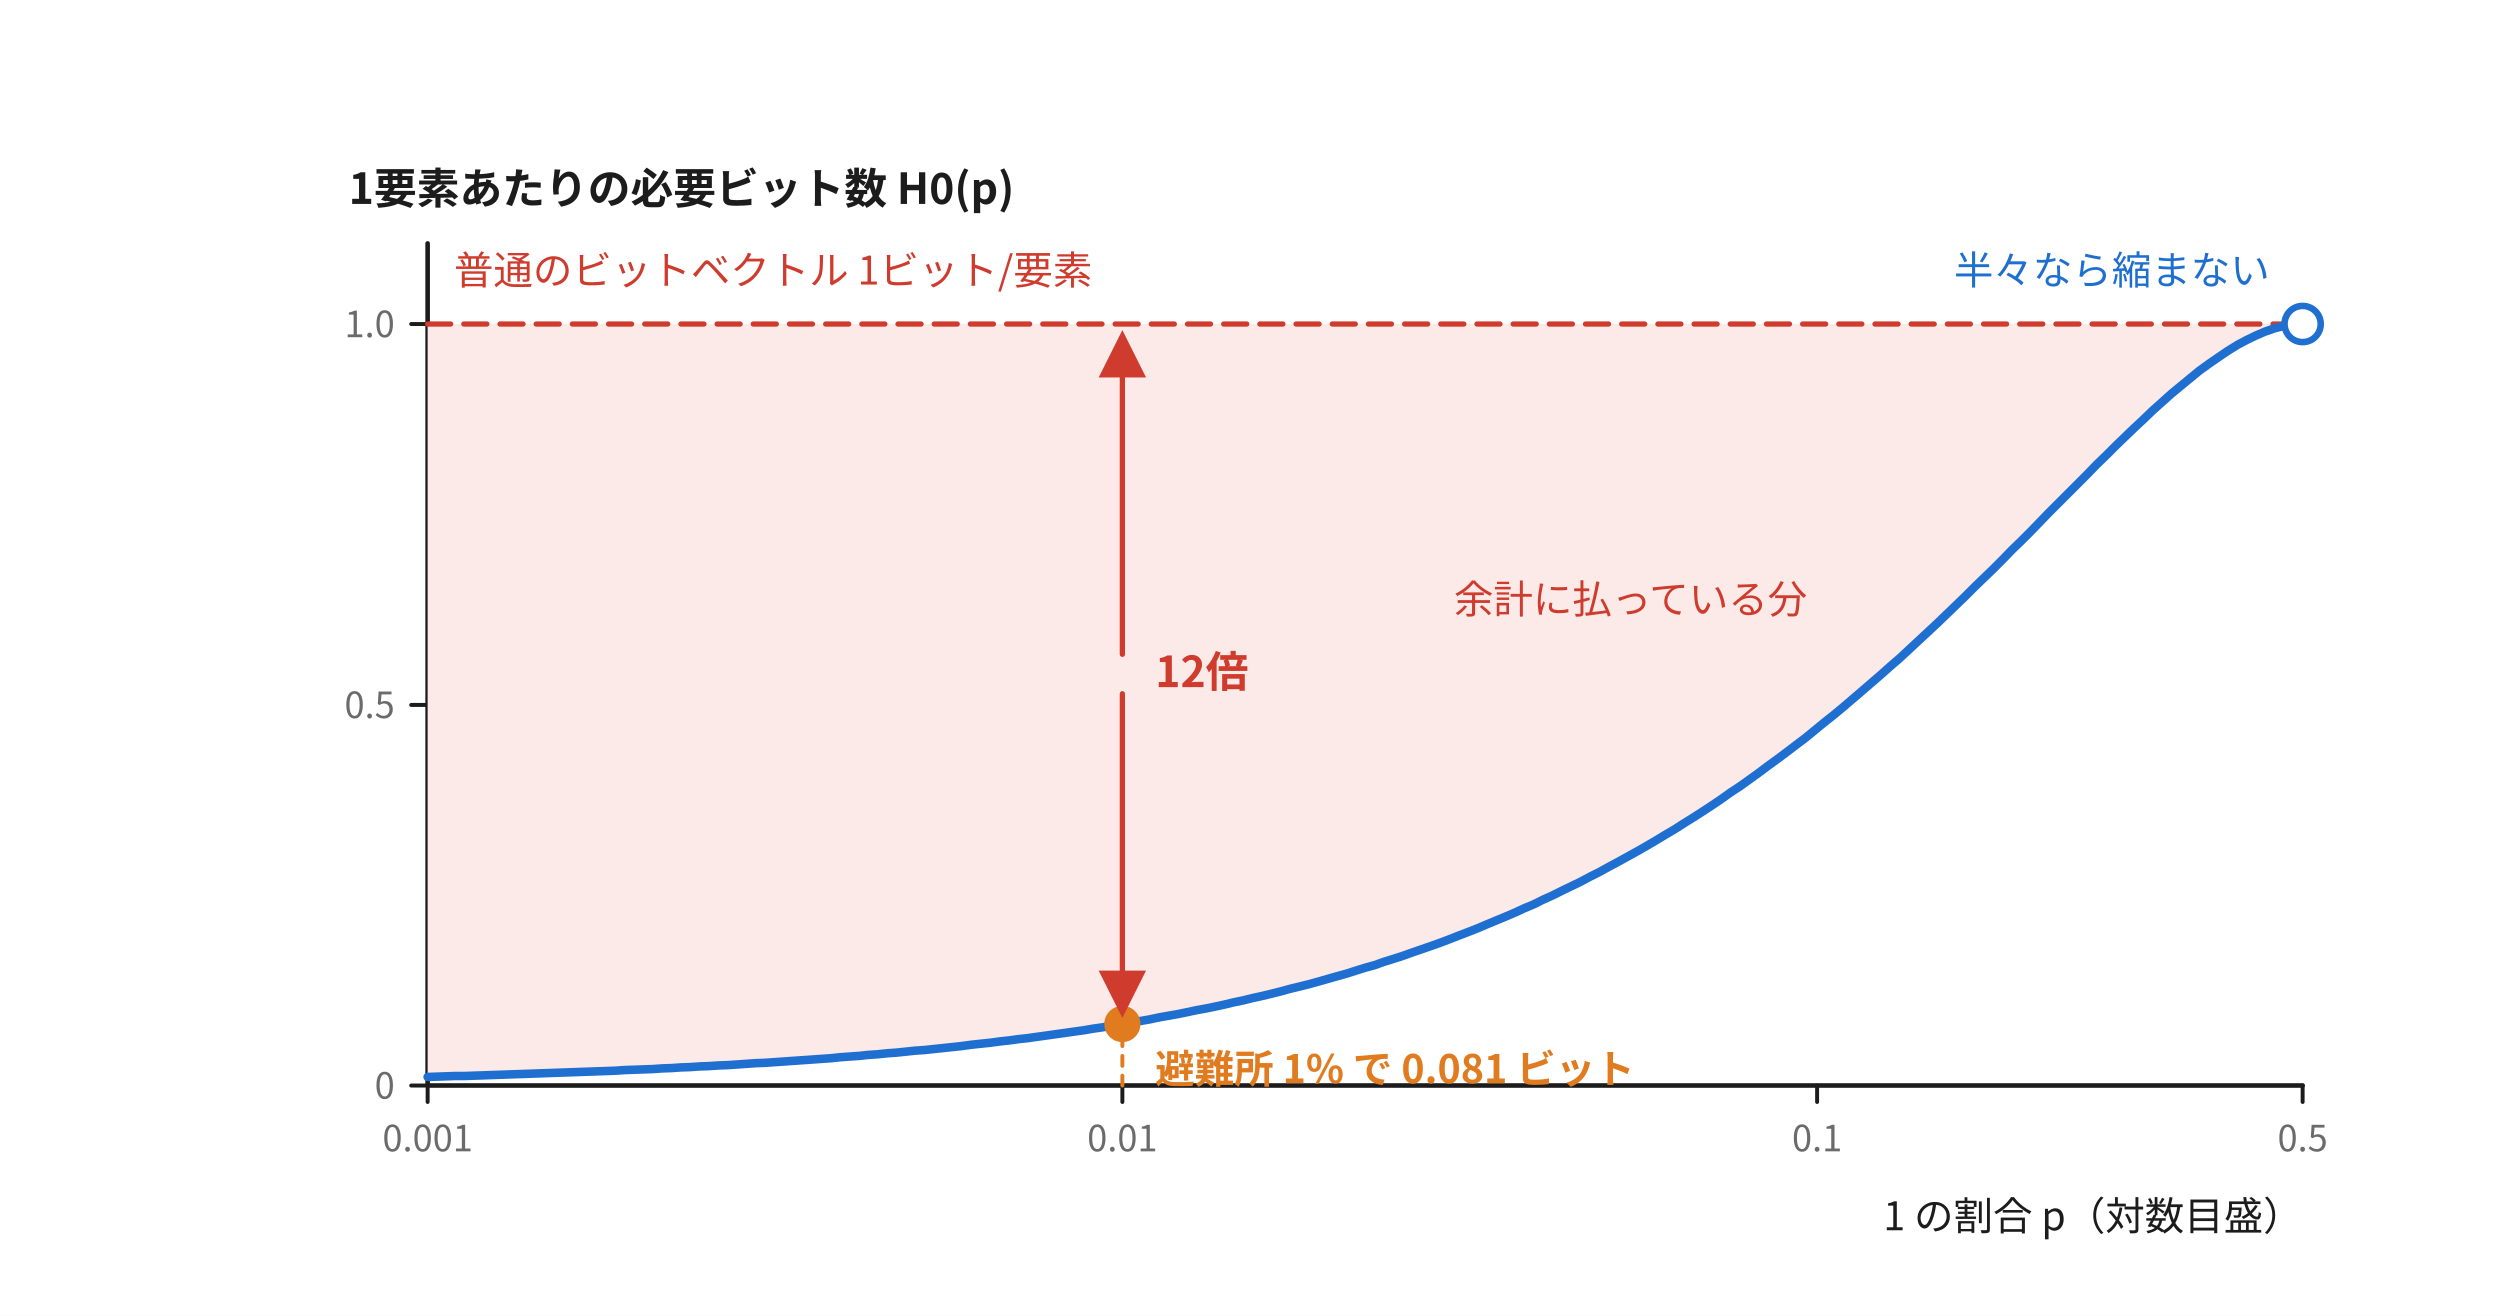
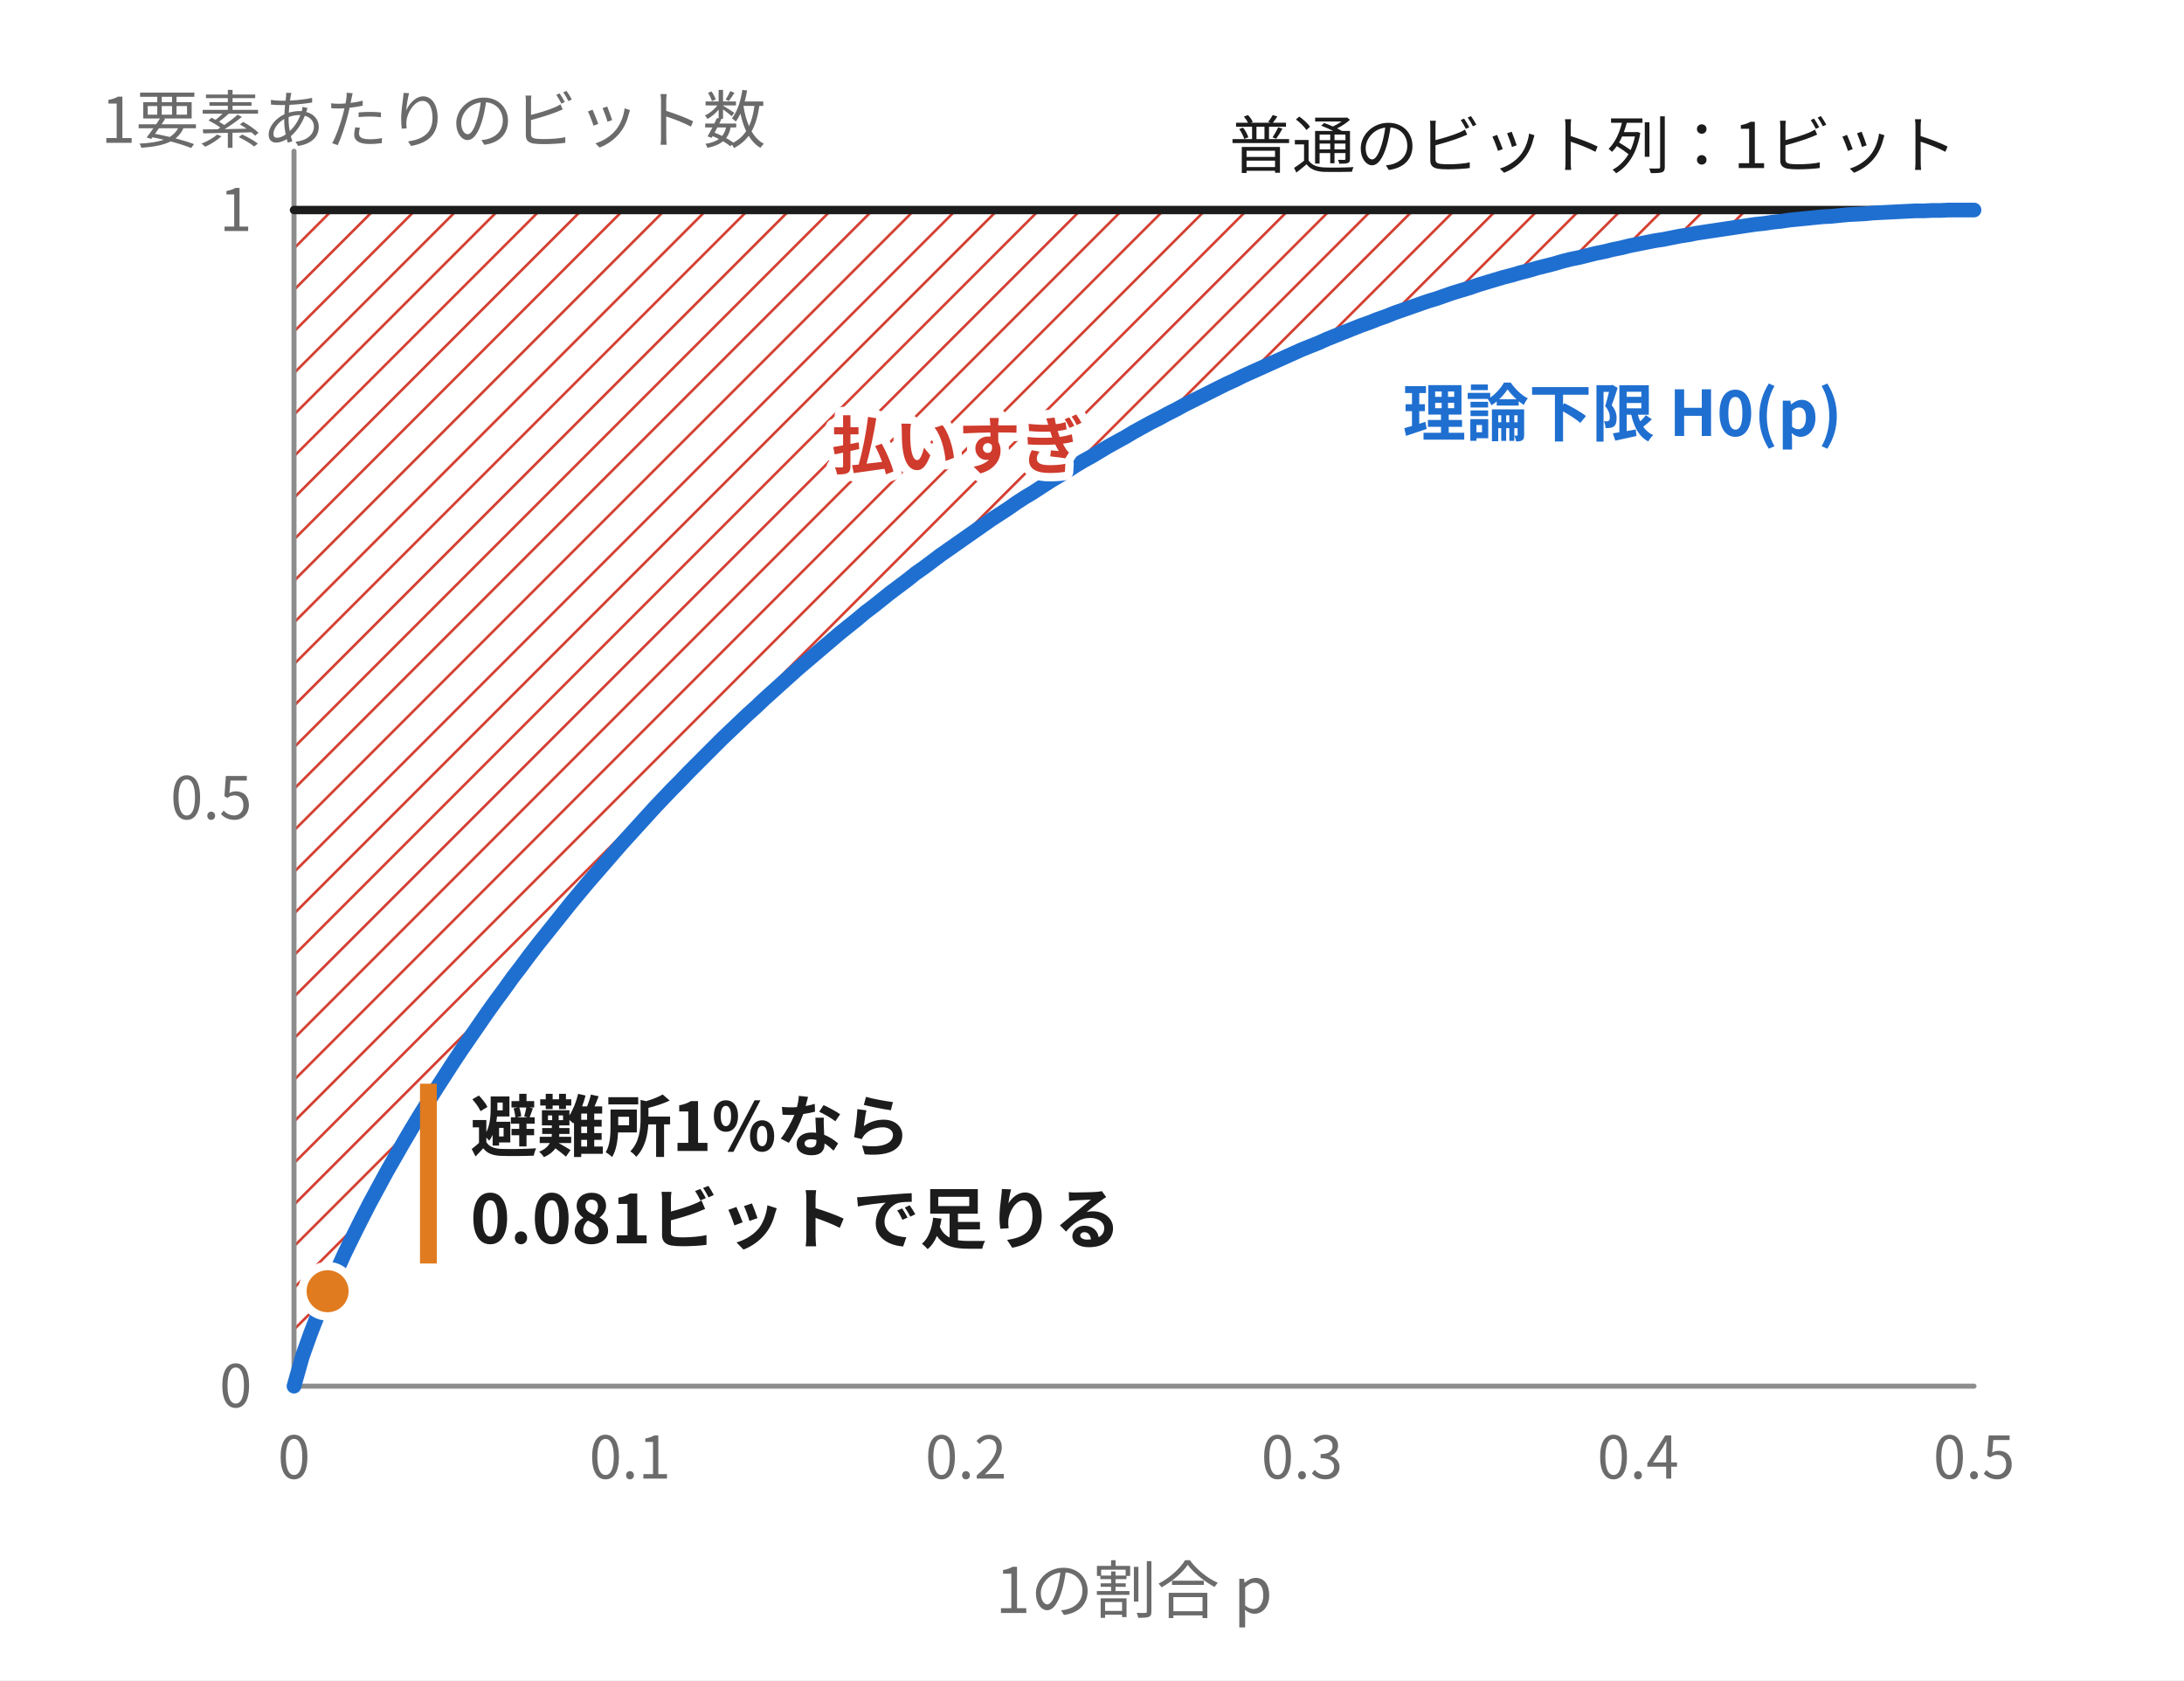
- <svg xmlns="http://www.w3.org/2000/svg" viewBox="0 0 760 400" role="img" aria-labelledby="title desc">
+ <svg xmlns="http://www.w3.org/2000/svg" viewBox="0 0 520 400" role="img" aria-labelledby="title">
  <defs>
-     <marker id="ahfcf3b2d9_0" viewBox="0 0 10 10" refX="8.5" refY="5" markerWidth="9.0" markerHeight="9.0" orient="auto">
-       <path d="M 0 0 L 10 5 L 0 10 z" fill="#cf3b2d" />
-     </marker>
+     <pattern id="hcf3b2d" width="7" height="7" patternUnits="userSpaceOnUse" patternTransform="rotate(45)">
+       <line x1="0" y1="0" x2="0" y2="7" stroke="#cf3b2d" stroke-width="1.2" />
+     </pattern>
  </defs>
-   <rect x="0" y="0" width="760" height="400" fill="#ffffff" />
-   <line x1="130" y1="330" x2="700" y2="330" stroke="#1c1c1c" stroke-width="1.4" stroke-linecap="round" opacity="1" />
-   <line x1="130" y1="330" x2="130" y2="74" stroke="#1c1c1c" stroke-width="1.4" stroke-linecap="round" opacity="1" />
-   <line x1="125" y1="330.0" x2="130" y2="330.0" stroke="#1c1c1c" stroke-width="1.2" stroke-linecap="round" opacity="1" />
-   <text x="120" y="334.0" font-family="Noto Sans CJK JP, Hiragino Sans, Noto Sans JP, Yu Gothic, sans-serif" font-size="11" fill="#6b6b6b" text-anchor="end" font-weight="400">0</text>
-   <line x1="125" y1="214.3" x2="130" y2="214.3" stroke="#1c1c1c" stroke-width="1.2" stroke-linecap="round" opacity="1" />
-   <text x="120" y="218.3" font-family="Noto Sans CJK JP, Hiragino Sans, Noto Sans JP, Yu Gothic, sans-serif" font-size="11" fill="#6b6b6b" text-anchor="end" font-weight="400">0.5</text>
-   <line x1="125" y1="98.5" x2="130" y2="98.5" stroke="#1c1c1c" stroke-width="1.2" stroke-linecap="round" opacity="1" />
-   <text x="120" y="102.5" font-family="Noto Sans CJK JP, Hiragino Sans, Noto Sans JP, Yu Gothic, sans-serif" font-size="11" fill="#6b6b6b" text-anchor="end" font-weight="400">1.0</text>
-   <line x1="130.0" y1="330" x2="130.0" y2="335" stroke="#1c1c1c" stroke-width="1.2" stroke-linecap="round" opacity="1" />
-   <text x="130.0" y="350" font-family="Noto Sans CJK JP, Hiragino Sans, Noto Sans JP, Yu Gothic, sans-serif" font-size="11" fill="#6b6b6b" text-anchor="middle" font-weight="400">0.001</text>
-   <line x1="341.2" y1="330" x2="341.2" y2="335" stroke="#1c1c1c" stroke-width="1.2" stroke-linecap="round" opacity="1" />
-   <text x="341.2" y="350" font-family="Noto Sans CJK JP, Hiragino Sans, Noto Sans JP, Yu Gothic, sans-serif" font-size="11" fill="#6b6b6b" text-anchor="middle" font-weight="400">0.01</text>
-   <line x1="552.4" y1="330" x2="552.4" y2="335" stroke="#1c1c1c" stroke-width="1.2" stroke-linecap="round" opacity="1" />
-   <text x="552.4" y="350" font-family="Noto Sans CJK JP, Hiragino Sans, Noto Sans JP, Yu Gothic, sans-serif" font-size="11" fill="#6b6b6b" text-anchor="middle" font-weight="400">0.1</text>
-   <line x1="700.0" y1="330" x2="700.0" y2="335" stroke="#1c1c1c" stroke-width="1.2" stroke-linecap="round" opacity="1" />
-   <text x="700.0" y="350" font-family="Noto Sans CJK JP, Hiragino Sans, Noto Sans JP, Yu Gothic, sans-serif" font-size="11" fill="#6b6b6b" text-anchor="middle" font-weight="400">0.5</text>
-   <path d="M 130.0 327.4 L 132.8 327.3 L 135.7 327.2 L 138.6 327.1 L 141.4 327.1 L 144.2 327.0 L 147.1 326.9 L 149.9 326.8 L 152.8 326.7 L 155.6 326.6 L 158.5 326.5 L 161.4 326.4 L 164.2 326.3 L 167.1 326.2 L 169.9 326.1 L 172.8 326.0 L 175.6 325.9 L 178.4 325.8 L 181.3 325.7 L 184.1 325.6 L 187.0 325.5 L 189.9 325.3 L 192.7 325.2 L 195.6 325.1 L 198.4 325.0 L 201.2 324.8 L 204.1 324.7 L 206.9 324.5 L 209.8 324.4 L 212.6 324.2 L 215.5 324.1 L 218.4 323.9 L 221.2 323.8 L 224.1 323.6 L 226.9 323.4 L 229.8 323.2 L 232.6 323.1 L 235.4 322.9 L 238.3 322.7 L 241.1 322.5 L 244.0 322.3 L 246.9 322.1 L 249.7 321.9 L 252.6 321.7 L 255.4 321.4 L 258.2 321.2 L 261.1 321.0 L 263.9 320.7 L 266.8 320.5 L 269.7 320.2 L 272.5 320.0 L 275.4 319.7 L 278.2 319.4 L 281.1 319.2 L 283.9 318.9 L 286.8 318.6 L 289.6 318.3 L 292.4 318.0 L 295.3 317.6 L 298.1 317.3 L 301.0 317.0 L 303.9 316.6 L 306.7 316.3 L 309.6 315.9 L 312.4 315.6 L 315.2 315.2 L 318.1 314.8 L 320.9 314.4 L 323.8 314.0 L 326.6 313.6 L 329.5 313.2 L 332.4 312.7 L 335.2 312.3 L 338.1 311.8 L 340.9 311.3 L 343.8 310.9 L 346.6 310.4 L 349.5 309.9 L 352.3 309.3 L 355.1 308.8 L 358.0 308.3 L 360.9 307.7 L 363.7 307.1 L 366.5 306.6 L 369.4 306.0 L 372.2 305.4 L 375.1 304.7 L 378.0 304.1 L 380.8 303.4 L 383.6 302.8 L 386.5 302.1 L 389.3 301.4 L 392.2 300.6 L 395.1 299.9 L 397.9 299.2 L 400.8 298.4 L 403.6 297.6 L 406.4 296.8 L 409.3 296.0 L 412.1 295.1 L 415.0 294.2 L 417.9 293.4 L 420.7 292.4 L 423.6 291.5 L 426.4 290.6 L 429.2 289.6 L 432.1 288.6 L 435.0 287.6 L 437.8 286.6 L 440.7 285.5 L 443.5 284.4 L 446.4 283.3 L 449.2 282.2 L 452.0 281.0 L 454.9 279.8 L 457.8 278.6 L 460.6 277.4 L 463.4 276.1 L 466.3 274.9 L 469.1 273.5 L 472.0 272.2 L 474.8 270.8 L 477.7 269.4 L 480.6 268.0 L 483.4 266.5 L 486.2 265.1 L 489.1 263.5 L 491.9 262.0 L 494.8 260.4 L 497.7 258.8 L 500.5 257.2 L 503.4 255.5 L 506.2 253.8 L 509.1 252.1 L 511.9 250.3 L 514.8 248.5 L 517.6 246.7 L 520.5 244.8 L 523.3 242.9 L 526.1 240.9 L 529.0 239.0 L 531.8 237.0 L 534.7 234.9 L 537.5 232.8 L 540.4 230.7 L 543.2 228.6 L 546.1 226.4 L 549.0 224.2 L 551.8 221.9 L 554.6 219.6 L 557.5 217.3 L 560.4 214.9 L 563.2 212.5 L 566.0 210.1 L 568.9 207.6 L 571.8 205.1 L 574.6 202.6 L 577.5 200.1 L 580.3 197.5 L 583.2 194.8 L 586.0 192.2 L 588.9 189.5 L 591.7 186.8 L 594.5 184.1 L 597.4 181.3 L 600.2 178.5 L 603.1 175.7 L 606.0 172.9 L 608.8 170.1 L 611.6 167.2 L 614.5 164.4 L 617.4 161.5 L 620.2 158.6 L 623.0 155.7 L 625.9 152.8 L 628.8 149.9 L 631.6 147.1 L 634.5 144.2 L 637.3 141.3 L 640.2 138.5 L 643.0 135.7 L 645.9 132.9 L 648.7 130.2 L 651.6 127.5 L 654.4 124.8 L 657.2 122.3 L 660.1 119.7 L 663.0 117.3 L 665.8 115.0 L 668.6 112.7 L 671.5 110.6 L 674.4 108.6 L 677.2 106.7 L 680.1 104.9 L 682.9 103.4 L 685.8 102.0 L 688.6 100.8 L 691.5 99.8 L 694.3 99.1 L 697.1 98.7 L 700.0 98.5 L 700.0 98.5 L 130.0 98.5 Z" fill="#fbeae8" stroke="none" stroke-width="0" stroke-linecap="round" stroke-linejoin="round" opacity="1" />
-   <line x1="130" y1="98.5" x2="700" y2="98.5" stroke="#cf3b2d" stroke-width="1.6" stroke-linecap="round" opacity="1" stroke-dasharray="7 4" />
-   <path d="M 130.0 327.4 L 132.8 327.3 L 135.7 327.2 L 138.6 327.1 L 141.4 327.1 L 144.2 327.0 L 147.1 326.9 L 149.9 326.8 L 152.8 326.7 L 155.6 326.6 L 158.5 326.5 L 161.4 326.4 L 164.2 326.3 L 167.1 326.2 L 169.9 326.1 L 172.8 326.0 L 175.6 325.9 L 178.4 325.8 L 181.3 325.7 L 184.1 325.6 L 187.0 325.5 L 189.9 325.3 L 192.7 325.2 L 195.6 325.1 L 198.4 325.0 L 201.2 324.8 L 204.1 324.7 L 206.9 324.5 L 209.8 324.4 L 212.6 324.2 L 215.5 324.1 L 218.4 323.9 L 221.2 323.8 L 224.1 323.6 L 226.9 323.4 L 229.8 323.2 L 232.6 323.1 L 235.4 322.9 L 238.3 322.7 L 241.1 322.5 L 244.0 322.3 L 246.9 322.1 L 249.7 321.9 L 252.6 321.7 L 255.4 321.4 L 258.2 321.2 L 261.1 321.0 L 263.9 320.7 L 266.8 320.5 L 269.7 320.2 L 272.5 320.0 L 275.4 319.7 L 278.2 319.4 L 281.1 319.2 L 283.9 318.9 L 286.8 318.6 L 289.6 318.3 L 292.4 318.0 L 295.3 317.6 L 298.1 317.3 L 301.0 317.0 L 303.9 316.6 L 306.7 316.3 L 309.6 315.9 L 312.4 315.6 L 315.2 315.2 L 318.1 314.8 L 320.9 314.4 L 323.8 314.0 L 326.6 313.6 L 329.5 313.2 L 332.4 312.7 L 335.2 312.3 L 338.1 311.8 L 340.9 311.3 L 343.8 310.9 L 346.6 310.4 L 349.5 309.9 L 352.3 309.3 L 355.1 308.8 L 358.0 308.3 L 360.9 307.7 L 363.7 307.1 L 366.5 306.6 L 369.4 306.0 L 372.2 305.4 L 375.1 304.7 L 378.0 304.1 L 380.8 303.4 L 383.6 302.8 L 386.5 302.1 L 389.3 301.4 L 392.2 300.6 L 395.1 299.9 L 397.9 299.2 L 400.8 298.4 L 403.6 297.6 L 406.4 296.8 L 409.3 296.0 L 412.1 295.1 L 415.0 294.2 L 417.9 293.4 L 420.7 292.4 L 423.6 291.5 L 426.4 290.6 L 429.2 289.6 L 432.1 288.6 L 435.0 287.6 L 437.8 286.6 L 440.7 285.5 L 443.5 284.4 L 446.4 283.3 L 449.2 282.2 L 452.0 281.0 L 454.9 279.8 L 457.8 278.6 L 460.6 277.4 L 463.4 276.1 L 466.3 274.9 L 469.1 273.5 L 472.0 272.2 L 474.8 270.8 L 477.7 269.4 L 480.6 268.0 L 483.4 266.5 L 486.2 265.1 L 489.1 263.5 L 491.9 262.0 L 494.8 260.4 L 497.7 258.8 L 500.5 257.2 L 503.4 255.5 L 506.2 253.8 L 509.1 252.1 L 511.9 250.3 L 514.8 248.5 L 517.6 246.7 L 520.5 244.8 L 523.3 242.9 L 526.1 240.9 L 529.0 239.0 L 531.8 237.0 L 534.7 234.9 L 537.5 232.8 L 540.4 230.7 L 543.2 228.6 L 546.1 226.4 L 549.0 224.2 L 551.8 221.9 L 554.6 219.6 L 557.5 217.3 L 560.4 214.9 L 563.2 212.5 L 566.0 210.1 L 568.9 207.6 L 571.8 205.1 L 574.6 202.6 L 577.5 200.1 L 580.3 197.5 L 583.2 194.8 L 586.0 192.2 L 588.9 189.5 L 591.7 186.8 L 594.5 184.1 L 597.4 181.3 L 600.2 178.5 L 603.1 175.7 L 606.0 172.9 L 608.8 170.1 L 611.6 167.2 L 614.5 164.4 L 617.4 161.5 L 620.2 158.6 L 623.0 155.7 L 625.9 152.8 L 628.8 149.9 L 631.6 147.1 L 634.5 144.2 L 637.3 141.3 L 640.2 138.5 L 643.0 135.7 L 645.9 132.9 L 648.7 130.2 L 651.6 127.5 L 654.4 124.8 L 657.2 122.3 L 660.1 119.7 L 663.0 117.3 L 665.8 115.0 L 668.6 112.7 L 671.5 110.6 L 674.4 108.6 L 677.2 106.7 L 680.1 104.9 L 682.9 103.4 L 685.8 102.0 L 688.6 100.8 L 691.5 99.8 L 694.3 99.1 L 697.1 98.7 L 700.0 98.5" fill="none" stroke="#1f6fd0" stroke-width="2.6" stroke-linecap="round" stroke-linejoin="round" opacity="1" />
-   <line x1="341.2" y1="330" x2="341.2" y2="311.3" stroke="#e07b1f" stroke-width="1.2" stroke-linecap="round" opacity="1" stroke-dasharray="3 3" />
-   <circle cx="341.2" cy="311.3" r="5.5" fill="#e07b1f" stroke="#e07b1f" stroke-width="0" opacity="1" />
-   <line x1="341.2" y1="198.9" x2="341.2" y2="102.5" stroke="#cf3b2d" stroke-width="1.6" stroke-linecap="round" marker-end="url(#ahfcf3b2d9_0)" />
-   <line x1="341.2" y1="210.9" x2="341.2" y2="307.3" stroke="#cf3b2d" stroke-width="1.6" stroke-linecap="round" marker-end="url(#ahfcf3b2d9_0)" />
-   <text x="351.2" y="208.9" font-family="Noto Sans CJK JP, Hiragino Sans, Noto Sans JP, Yu Gothic, sans-serif" font-size="13" fill="#cf3b2d" text-anchor="start" font-weight="700">12倍</text>
-   <text x="351.2" y="329.3" font-family="Noto Sans CJK JP, Hiragino Sans, Noto Sans JP, Yu Gothic, sans-serif" font-size="12" fill="#e07b1f" text-anchor="start" font-weight="700">避難所 1% で 0.081 ビット</text>
-   <circle cx="700.0" cy="98.5" r="5.5" fill="#ffffff" stroke="#1f6fd0" stroke-width="2" opacity="1" />
-   <text x="690.0" y="86.5" font-family="Noto Sans CJK JP, Hiragino Sans, Noto Sans JP, Yu Gothic, sans-serif" font-size="12" fill="#1f6fd0" text-anchor="end" font-weight="400">半々なら縮まない</text>
-   <text x="138" y="86.5" font-family="Noto Sans CJK JP, Hiragino Sans, Noto Sans JP, Yu Gothic, sans-serif" font-size="12" fill="#cf3b2d" text-anchor="start" font-weight="400">普通のビットベクトル 1ビット/要素</text>
-   <text x="442.0" y="186.5" font-family="Noto Sans CJK JP, Hiragino Sans, Noto Sans JP, Yu Gothic, sans-serif" font-size="12" fill="#cf3b2d" text-anchor="start" font-weight="400">余計に払っている分</text>
-   <text x="106" y="62" font-family="Noto Sans CJK JP, Hiragino Sans, Noto Sans JP, Yu Gothic, sans-serif" font-size="13" fill="#1c1c1c" text-anchor="start" font-weight="700">1要素あたりの必要ビット数 H0(p)</text>
-   <text x="700" y="374" font-family="Noto Sans CJK JP, Hiragino Sans, Noto Sans JP, Yu Gothic, sans-serif" font-size="12" fill="#1c1c1c" text-anchor="end" font-weight="400">1 の割合 p（対数目盛）</text>
+   <rect x="0" y="0" width="520" height="400" fill="#ffffff" />
+   <path d="M 70 330 L 72 322.9 L 74 317.3 L 76 312.2 L 78 307.4 L 80 302.9 L 82 298.5 L 84 294.4 L 86 290.4 L 88 286.5 L 90 282.8 L 92 279.1 L 94 275.6 L 96 272.1 L 98 268.7 L 100 265.4 L 102 262.2 L 104 259 L 106 255.9 L 108 252.8 L 110 249.8 L 112 246.9 L 114 244 L 116 241.1 L 118 238.3 L 120 235.6 L 122 232.8 L 124 230.2 L 126 227.5 L 128 224.9 L 130 222.4 L 132 219.9 L 134 217.4 L 136 214.9 L 138 212.5 L 140 210.1 L 142 207.8 L 144 205.5 L 146 203.2 L 148 200.9 L 150 198.7 L 152 196.5 L 154 194.3 L 156 192.1 L 158 190 L 160 187.9 L 162 185.9 L 164 183.8 L 166 181.8 L 168 179.8 L 170 177.8 L 172 175.8 L 174 173.9 L 176 172 L 178 170.1 L 180 168.3 L 182 166.4 L 184 164.6 L 186 162.8 L 188 161 L 190 159.2 L 192 157.5 L 194 155.8 L 196 154.1 L 198 152.4 L 200 150.7 L 202 149.1 L 204 147.5 L 206 145.8 L 208 144.3 L 210 142.7 L 212 141.1 L 214 139.6 L 216 138.1 L 218 136.5 L 220 135.1 L 222 133.6 L 224 132.1 L 226 130.7 L 228 129.3 L 230 127.9 L 232 126.5 L 234 125.1 L 236 123.7 L 238 122.4 L 240 121.1 L 242 119.7 L 244 118.4 L 246 117.2 L 248 115.9 L 250 114.6 L 252 113.4 L 254 112.2 L 256 110.9 L 258 109.7 L 260 108.6 L 262 107.4 L 264 106.2 L 266 105.1 L 268 104 L 270 102.8 L 272 101.7 L 274 100.6 L 276 99.6 L 278 98.5 L 280 97.5 L 282 96.4 L 284 95.4 L 286 94.4 L 288 93.4 L 290 92.4 L 292 91.4 L 294 90.5 L 296 89.5 L 298 88.6 L 300 87.7 L 302 86.8 L 304 85.9 L 306 85 L 308 84.1 L 310 83.2 L 312 82.4 L 314 81.6 L 316 80.7 L 318 79.9 L 320 79.1 L 322 78.3 L 324 77.5 L 326 76.8 L 328 76 L 330 75.3 L 332 74.5 L 334 73.8 L 336 73.1 L 338 72.4 L 340 71.7 L 342 71.1 L 344 70.4 L 346 69.7 L 348 69.1 L 350 68.5 L 352 67.8 L 354 67.2 L 356 66.6 L 358 66 L 360 65.5 L 362 64.9 L 364 64.4 L 366 63.8 L 368 63.3 L 370 62.8 L 372 62.2 L 374 61.7 L 376 61.3 L 378 60.8 L 380 60.3 L 382 59.9 L 384 59.4 L 386 59 L 388 58.5 L 390 58.1 L 392 57.7 L 394 57.3 L 396 57 L 398 56.6 L 400 56.2 L 402 55.9 L 404 55.5 L 406 55.2 L 408 54.9 L 410 54.6 L 412 54.3 L 414 54 L 416 53.7 L 418 53.4 L 420 53.2 L 422 52.9 L 424 52.7 L 426 52.4 L 428 52.2 L 430 52 L 432 51.8 L 434 51.6 L 436 51.5 L 438 51.3 L 440 51.1 L 442 51 L 444 50.9 L 446 50.7 L 448 50.6 L 450 50.5 L 452 50.4 L 454 50.3 L 456 50.2 L 458 50.2 L 460 50.1 L 462 50.1 L 464 50 L 466 50 L 468 50 L 470 50 L 470 50 L 70 50 Z" fill="url(#hcf3b2d)" stroke="none" stroke-width="1.6" stroke-linejoin="round" stroke-linecap="round" />
+   <line x1="70" y1="330" x2="470" y2="330" stroke="#8d8d8d" stroke-width="1.2" stroke-linecap="round" />
+   <line x1="70" y1="330" x2="70" y2="36" stroke="#8d8d8d" stroke-width="1.2" stroke-linecap="round" />
+   <text x="70" y="352" font-family="Noto Sans CJK JP, Hiragino Sans, Yu Gothic, sans-serif" font-size="14" text-anchor="middle" fill="#6b6b6b">0</text>
+   <text x="150" y="352" font-family="Noto Sans CJK JP, Hiragino Sans, Yu Gothic, sans-serif" font-size="14" text-anchor="middle" fill="#6b6b6b">0.1</text>
+   <text x="230" y="352" font-family="Noto Sans CJK JP, Hiragino Sans, Yu Gothic, sans-serif" font-size="14" text-anchor="middle" fill="#6b6b6b">0.2</text>
+   <text x="310" y="352" font-family="Noto Sans CJK JP, Hiragino Sans, Yu Gothic, sans-serif" font-size="14" text-anchor="middle" fill="#6b6b6b">0.3</text>
+   <text x="390" y="352" font-family="Noto Sans CJK JP, Hiragino Sans, Yu Gothic, sans-serif" font-size="14" text-anchor="middle" fill="#6b6b6b">0.4</text>
+   <text x="470" y="352" font-family="Noto Sans CJK JP, Hiragino Sans, Yu Gothic, sans-serif" font-size="14" text-anchor="middle" fill="#6b6b6b">0.5</text>
+   <text x="60" y="335" font-family="Noto Sans CJK JP, Hiragino Sans, Yu Gothic, sans-serif" font-size="14" text-anchor="end" fill="#6b6b6b">0</text>
+   <text x="60" y="195" font-family="Noto Sans CJK JP, Hiragino Sans, Yu Gothic, sans-serif" font-size="14" text-anchor="end" fill="#6b6b6b">0.5</text>
+   <text x="60" y="55" font-family="Noto Sans CJK JP, Hiragino Sans, Yu Gothic, sans-serif" font-size="14" text-anchor="end" fill="#6b6b6b">1</text>
+   <text x="270" y="384" font-family="Noto Sans CJK JP, Hiragino Sans, Yu Gothic, sans-serif" font-size="15" text-anchor="middle" fill="#6b6b6b">1の割合 p</text>
+   <text x="24" y="34" font-family="Noto Sans CJK JP, Hiragino Sans, Yu Gothic, sans-serif" font-size="15" text-anchor="start" fill="#6b6b6b">1要素あたりのビット数</text>
+   <line x1="70" y1="50" x2="470" y2="50" stroke="#1c1c1c" stroke-width="2" stroke-linecap="round" />
+   <text x="466" y="40" font-family="Noto Sans CJK JP, Hiragino Sans, Yu Gothic, sans-serif" font-size="15" text-anchor="end" fill="#1c1c1c">普通のビット列：1ビット</text>
+   <path d="M 70 330 L 72 322.9 L 74 317.3 L 76 312.2 L 78 307.4 L 80 302.9 L 82 298.5 L 84 294.4 L 86 290.4 L 88 286.5 L 90 282.8 L 92 279.1 L 94 275.6 L 96 272.1 L 98 268.7 L 100 265.4 L 102 262.2 L 104 259 L 106 255.9 L 108 252.8 L 110 249.8 L 112 246.9 L 114 244 L 116 241.1 L 118 238.3 L 120 235.6 L 122 232.8 L 124 230.2 L 126 227.5 L 128 224.9 L 130 222.4 L 132 219.9 L 134 217.4 L 136 214.9 L 138 212.5 L 140 210.1 L 142 207.8 L 144 205.5 L 146 203.2 L 148 200.9 L 150 198.7 L 152 196.5 L 154 194.3 L 156 192.1 L 158 190 L 160 187.9 L 162 185.9 L 164 183.8 L 166 181.8 L 168 179.8 L 170 177.8 L 172 175.8 L 174 173.9 L 176 172 L 178 170.1 L 180 168.3 L 182 166.4 L 184 164.6 L 186 162.8 L 188 161 L 190 159.2 L 192 157.5 L 194 155.8 L 196 154.1 L 198 152.4 L 200 150.7 L 202 149.1 L 204 147.5 L 206 145.8 L 208 144.3 L 210 142.7 L 212 141.1 L 214 139.6 L 216 138.1 L 218 136.5 L 220 135.1 L 222 133.6 L 224 132.1 L 226 130.7 L 228 129.3 L 230 127.9 L 232 126.5 L 234 125.1 L 236 123.7 L 238 122.4 L 240 121.1 L 242 119.7 L 244 118.4 L 246 117.2 L 248 115.9 L 250 114.6 L 252 113.4 L 254 112.2 L 256 110.9 L 258 109.7 L 260 108.6 L 262 107.4 L 264 106.2 L 266 105.1 L 268 104 L 270 102.8 L 272 101.7 L 274 100.6 L 276 99.6 L 278 98.5 L 280 97.5 L 282 96.4 L 284 95.4 L 286 94.4 L 288 93.4 L 290 92.4 L 292 91.4 L 294 90.5 L 296 89.5 L 298 88.6 L 300 87.7 L 302 86.8 L 304 85.9 L 306 85 L 308 84.1 L 310 83.2 L 312 82.4 L 314 81.6 L 316 80.7 L 318 79.9 L 320 79.1 L 322 78.3 L 324 77.5 L 326 76.8 L 328 76 L 330 75.3 L 332 74.5 L 334 73.8 L 336 73.1 L 338 72.4 L 340 71.7 L 342 71.1 L 344 70.4 L 346 69.7 L 348 69.1 L 350 68.5 L 352 67.8 L 354 67.2 L 356 66.6 L 358 66 L 360 65.5 L 362 64.9 L 364 64.4 L 366 63.8 L 368 63.3 L 370 62.8 L 372 62.2 L 374 61.7 L 376 61.3 L 378 60.8 L 380 60.3 L 382 59.9 L 384 59.4 L 386 59 L 388 58.5 L 390 58.1 L 392 57.7 L 394 57.3 L 396 57 L 398 56.6 L 400 56.2 L 402 55.9 L 404 55.5 L 406 55.2 L 408 54.9 L 410 54.6 L 412 54.3 L 414 54 L 416 53.7 L 418 53.4 L 420 53.2 L 422 52.9 L 424 52.7 L 426 52.4 L 428 52.2 L 430 52 L 432 51.8 L 434 51.6 L 436 51.5 L 438 51.3 L 440 51.1 L 442 51 L 444 50.9 L 446 50.7 L 448 50.6 L 450 50.5 L 452 50.4 L 454 50.3 L 456 50.2 L 458 50.2 L 460 50.1 L 462 50.1 L 464 50 L 466 50 L 468 50 L 470 50" fill="none" stroke="#1f6fd0" stroke-width="3.5" stroke-linejoin="round" stroke-linecap="round" />
+   <text x="334" y="103.8" font-family="Noto Sans CJK JP, Hiragino Sans, Yu Gothic, sans-serif" font-size="15" text-anchor="start" font-weight="700" fill="#1f6fd0">理論下限 H0(p)</text>
+   <text x="198" y="111.6" font-family="Noto Sans CJK JP, Hiragino Sans, Yu Gothic, sans-serif" font-size="15" text-anchor="start" font-weight="700" fill="#ffffff" stroke="#ffffff" stroke-width="4" stroke-linejoin="round">払いすぎ</text>
+   <text x="198" y="111.6" font-family="Noto Sans CJK JP, Hiragino Sans, Yu Gothic, sans-serif" font-size="15" text-anchor="start" font-weight="700" fill="#cf3b2d">払いすぎ</text>
+   <circle cx="78" cy="307.4" r="6" fill="#e07b1f" stroke="#ffffff" stroke-width="2" />
+   <rect x="100" y="258" width="4" height="42.8" fill="#e07b1f" stroke="none" stroke-width="1.2" />
+   <text x="112" y="274" font-family="Noto Sans CJK JP, Hiragino Sans, Yu Gothic, sans-serif" font-size="16" text-anchor="start" font-weight="700" fill="#1c1c1c">避難所1%なら</text>
+   <text x="112" y="296" font-family="Noto Sans CJK JP, Hiragino Sans, Yu Gothic, sans-serif" font-size="16" text-anchor="start" font-weight="700" fill="#1c1c1c">0.081ビットで足りる</text>
</svg>
